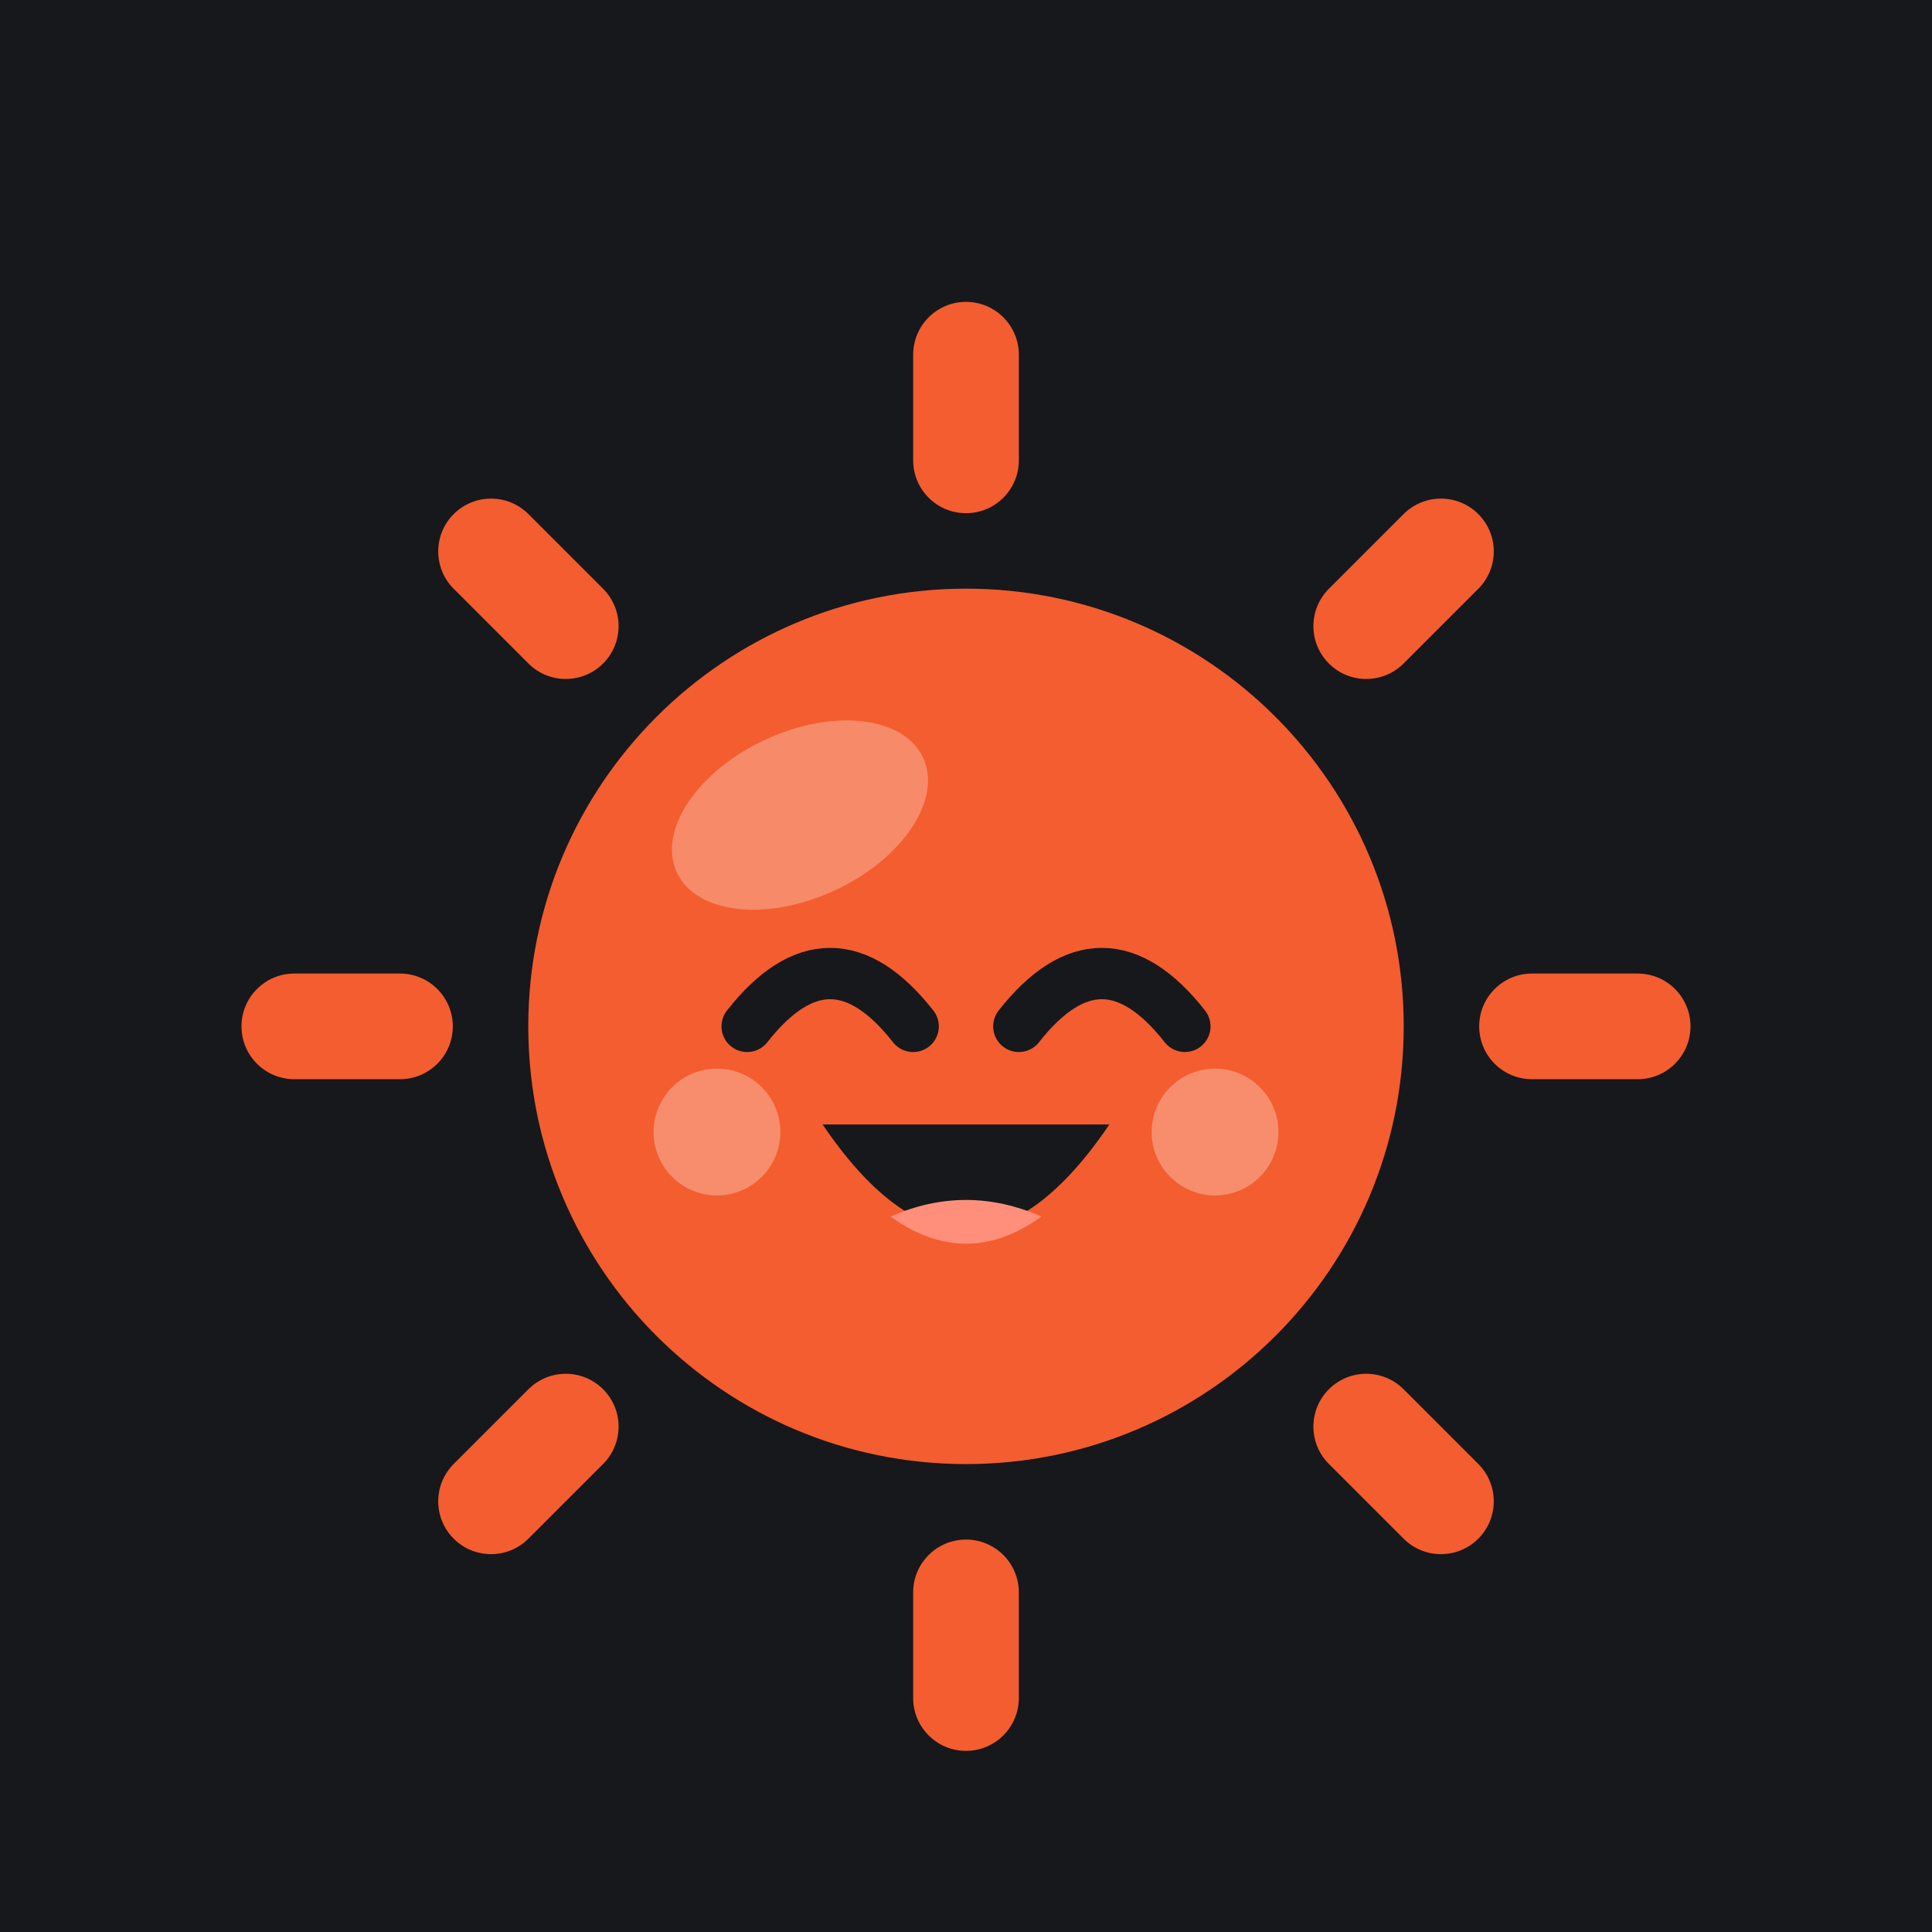
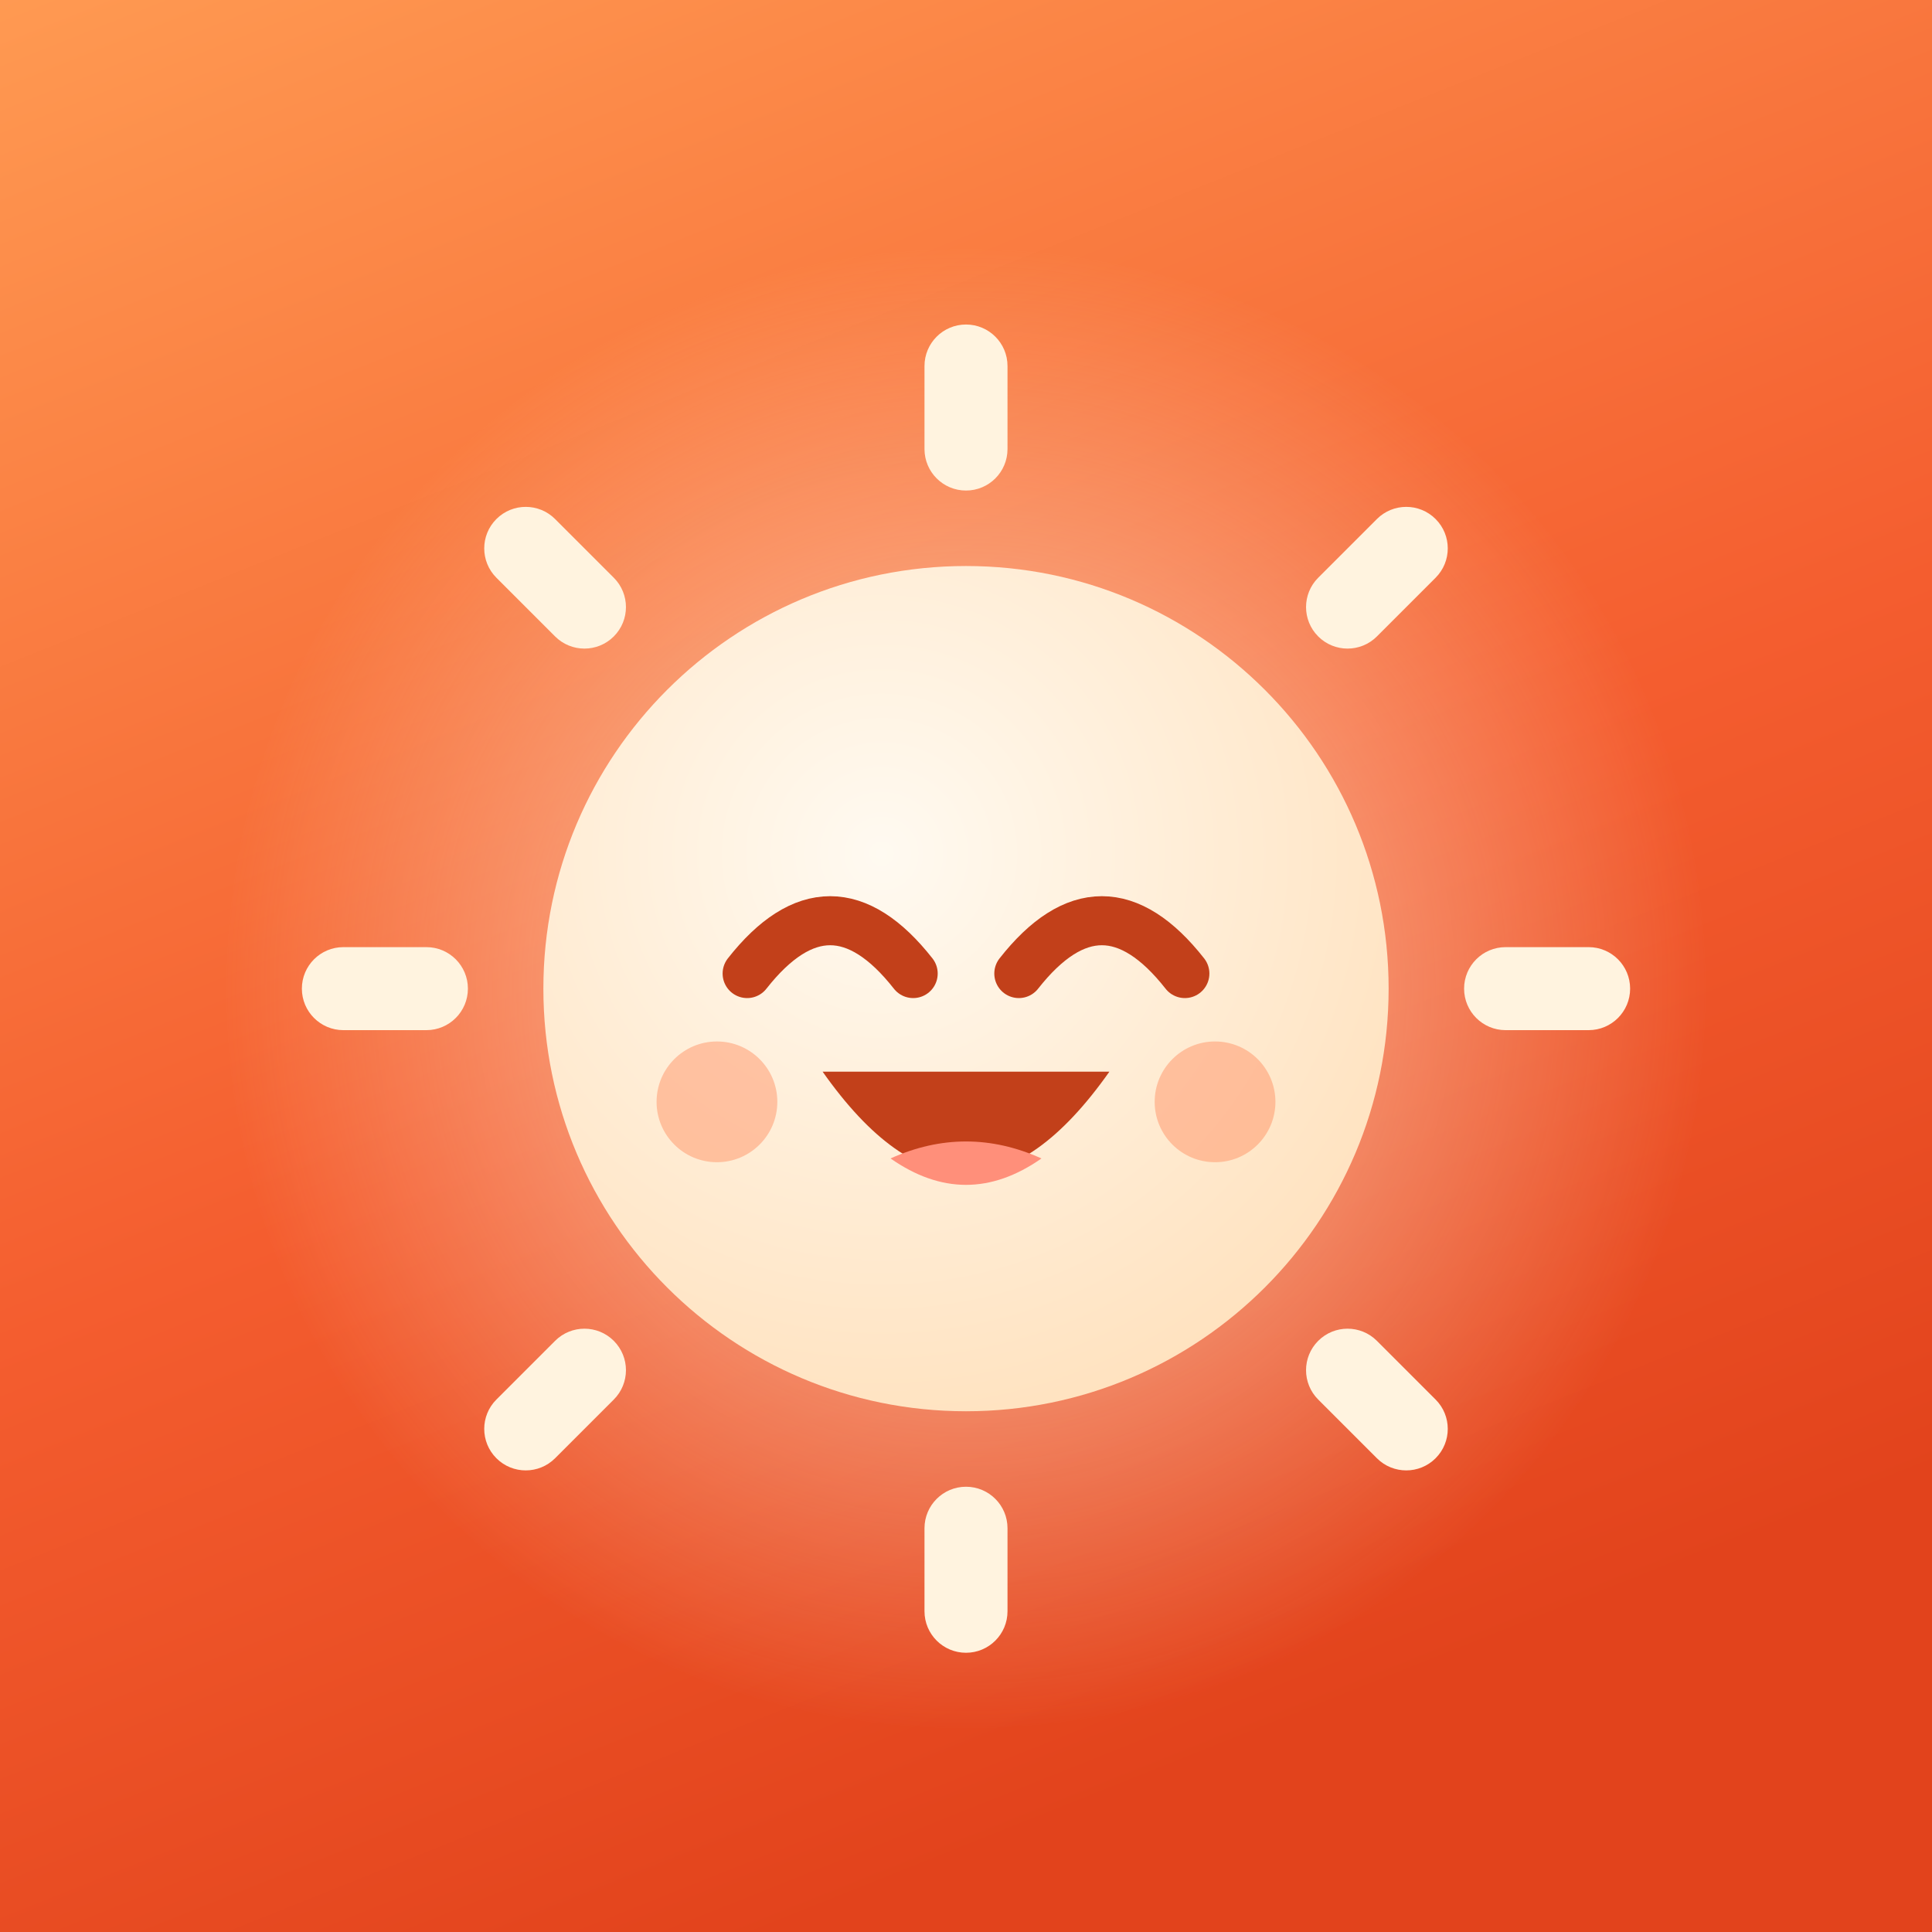
<svg xmlns="http://www.w3.org/2000/svg" viewBox="0 0 512 512">
-   <rect width="512" height="512" rx="0" fill="#16181c" />
-   <g transform="translate(56 64) scale(4)">
-     <g fill="#f45d2f">
-       <rect x="46.5" y="4" width="7" height="14" rx="3.5" transform="rotate(0 50 52)" />
-       <rect x="46.5" y="4" width="7" height="14" rx="3.5" transform="rotate(45 50 52)" />
-       <rect x="46.5" y="4" width="7" height="14" rx="3.5" transform="rotate(90 50 52)" />
-       <rect x="46.5" y="4" width="7" height="14" rx="3.5" transform="rotate(135 50 52)" />
-       <rect x="46.5" y="4" width="7" height="14" rx="3.5" transform="rotate(180 50 52)" />
-       <rect x="46.5" y="4" width="7" height="14" rx="3.5" transform="rotate(225 50 52)" />
-       <rect x="46.5" y="4" width="7" height="14" rx="3.5" transform="rotate(270 50 52)" />
-       <rect x="46.5" y="4" width="7" height="14" rx="3.5" transform="rotate(315 50 52)" />
-     </g>
-     <circle cx="50" cy="52" r="29" fill="#f45d2f" />
-     <ellipse cx="39" cy="38" rx="9" ry="5.5" fill="#fff" opacity=".28" transform="rotate(-25 39 38)" />
-     <path d="M35.5 52 q5.5 -7 11 0 M53.5 52 q5.5 -7 11 0" stroke="#16181c" stroke-width="3.4" fill="none" stroke-linecap="round" />
-     <path d="M40.5 58.5 q9.5 14 19 0 z" fill="#16181c" />
-     <path d="M45 64.6 q5 3.6 10 0 q-5 -2.2 -10 0z" fill="#ff8f7a" />
-     <circle cx="33.5" cy="59" r="4.2" fill="#fff" opacity=".3" />
-     <circle cx="66.5" cy="59" r="4.2" fill="#fff" opacity=".3" />
+   <defs>
+     <linearGradient id="bg" x1="0" y1="0" x2="0.4" y2="1">
+       <stop offset="0" stop-color="#ff9a52" />
+       <stop offset=".6" stop-color="#f45d2f" />
+       <stop offset="1" stop-color="#e2431c" />
+     </linearGradient>
+     <radialGradient id="halo" cx="50%" cy="50%" r="50%">
+       <stop offset=".45" stop-color="#fff3df" stop-opacity=".4" />
+       <stop offset="1" stop-color="#fff3df" stop-opacity="0" />
+     </radialGradient>
+     <radialGradient id="sun" cx="40%" cy="34%" r="70%">
+       <stop offset="0" stop-color="#fffaf1" />
+       <stop offset="1" stop-color="#ffe2bf" />
+     </radialGradient>
+   </defs>
+   <rect width="512" height="512" fill="url(#bg)" />
+   <circle cx="256" cy="262" r="196" fill="url(#halo)" />
+   <g fill="#fff3df" transform="translate(256 262)">
+     <rect x="-11" y="-176" width="22" height="44" rx="11" />
+     <rect x="-11" y="-176" width="22" height="44" rx="11" transform="rotate(45)" />
+     <rect x="-11" y="-176" width="22" height="44" rx="11" transform="rotate(90)" />
+     <rect x="-11" y="-176" width="22" height="44" rx="11" transform="rotate(135)" />
+     <rect x="-11" y="-176" width="22" height="44" rx="11" transform="rotate(180)" />
+     <rect x="-11" y="-176" width="22" height="44" rx="11" transform="rotate(225)" />
+     <rect x="-11" y="-176" width="22" height="44" rx="11" transform="rotate(270)" />
+     <rect x="-11" y="-176" width="22" height="44" rx="11" transform="rotate(315)" />
  </g>
+   <circle cx="256" cy="262" r="112" fill="url(#sun)" />
+   <path d="M198 258 q22 -28 44 0 M270 258 q22 -28 44 0" stroke="#c2401a" stroke-width="13" fill="none" stroke-linecap="round" />
+   <path d="M218 284 q38 54 76 0 z" fill="#c2401a" />
+   <path d="M236 307 q20 14 40 0 q-20 -9 -40 0z" fill="#ff8f7a" />
+   <circle cx="190" cy="292" r="16" fill="#ff8a5c" opacity=".45" />
+   <circle cx="322" cy="292" r="16" fill="#ff8a5c" opacity=".45" />
</svg>
